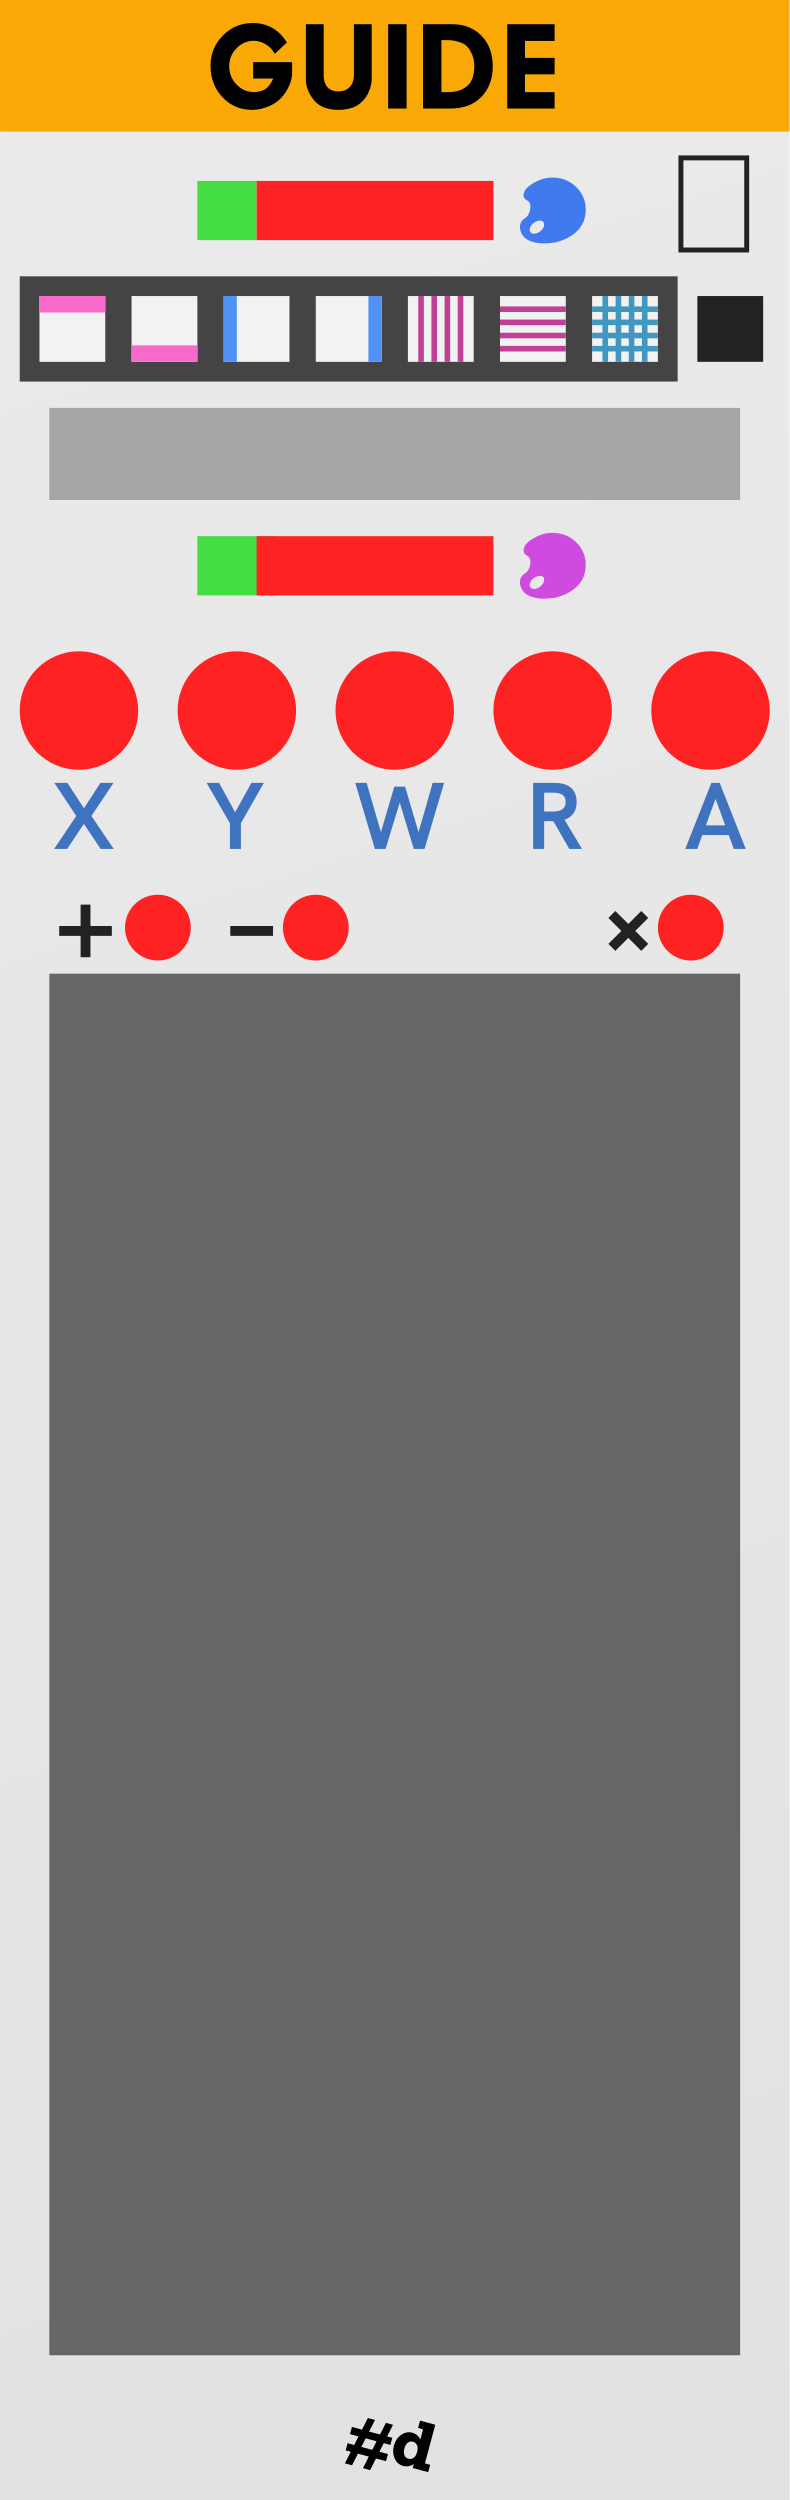
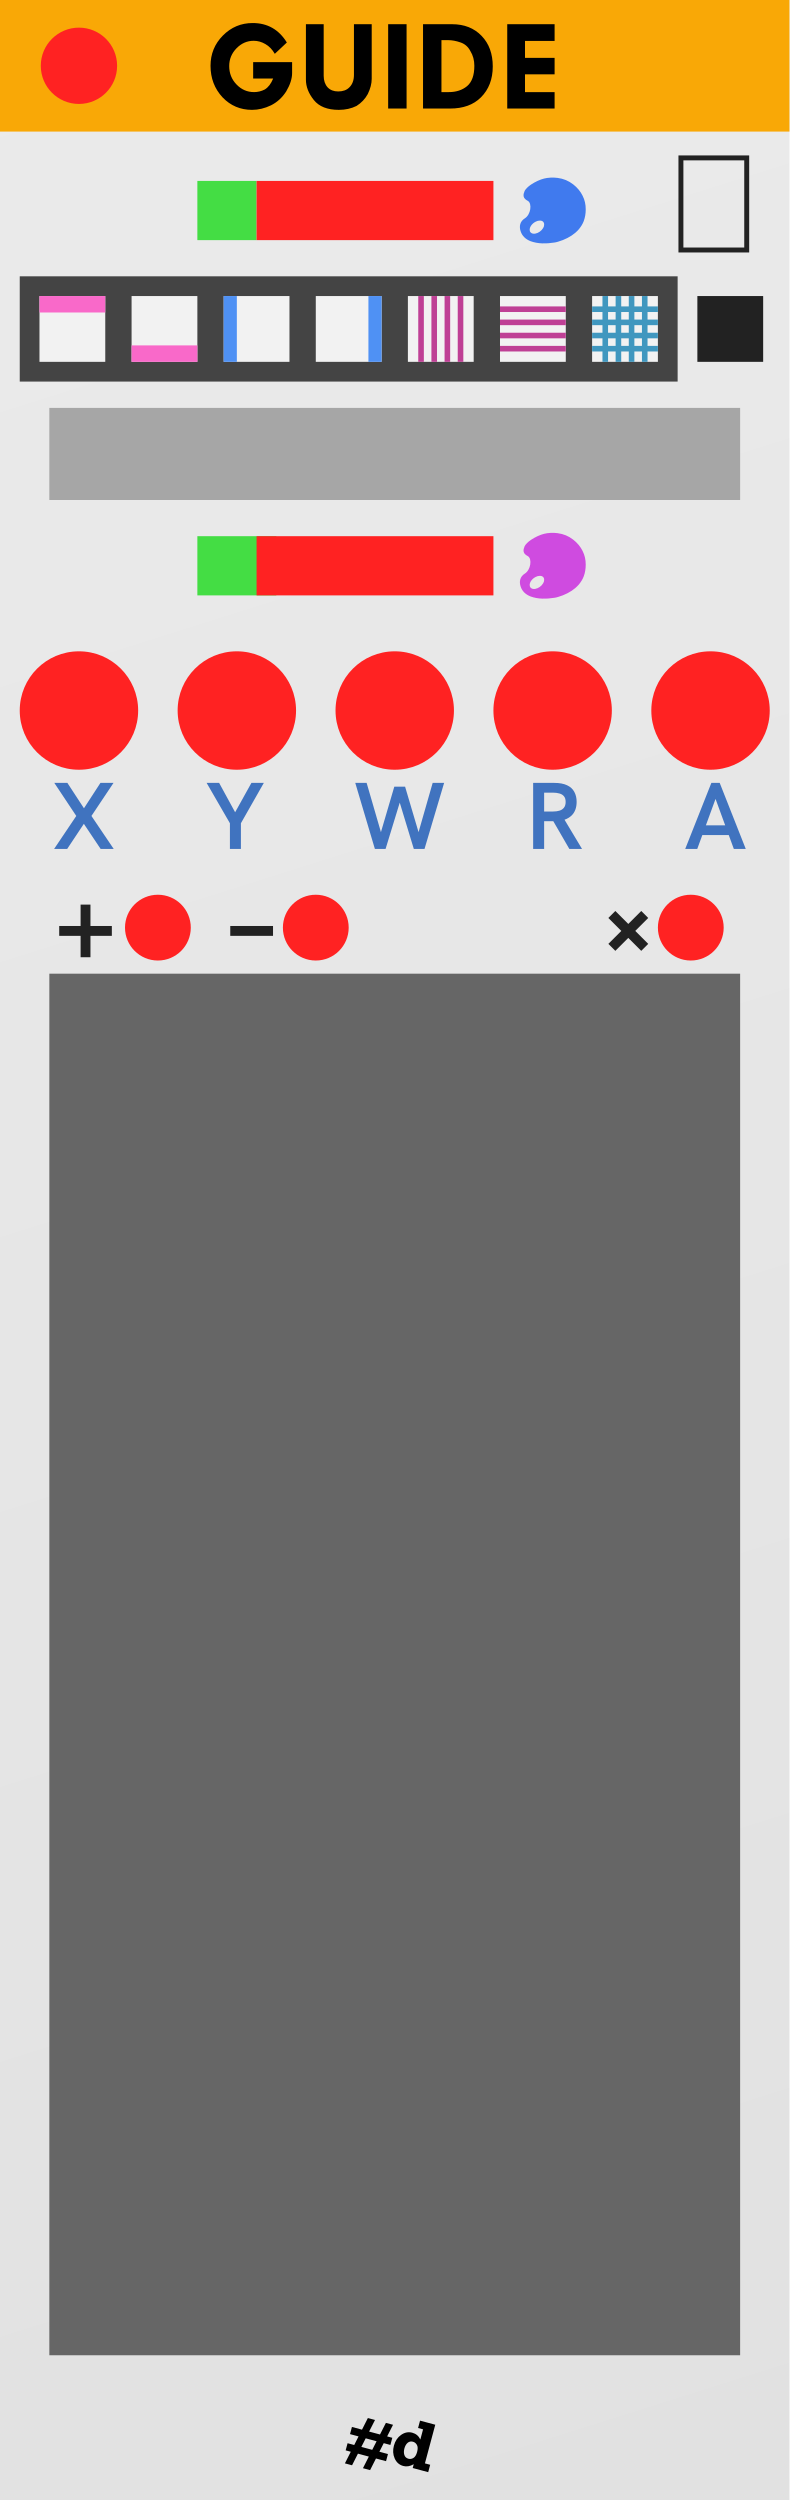
<svg xmlns="http://www.w3.org/2000/svg" width="120" height="380" viewBox="0 0 120 380" version="1.1">
  <linearGradient id="pg" y2="100%" gradientUnits="userSpaceOnUse">
    <stop offset="0" stop-color="#ebebeb" />
    <stop offset="1" stop-color="#e1e1e1" />
  </linearGradient>
  <rect id="panel" width="100%" height="100%" fill="url(#pg)" />
  <rect id="mast" width="100%" height="20" fill="#f9a806" />
  <path id="guide--title" transform="translate(32,3.5)" d="M 11.6,2.96 9.77,4.68 Q 9.19,3.68 8.34,3.2 7.49,2.7 6.56,2.7 q -1.5,0 -2.61,1.14 -1.11,1.14 -1.11,2.7 0,1.65 1.11,2.8 1.11,1.16 2.67,1.16 0.85,0 1.63,-0.4 Q 9.04,9.62 9.52,8.44 H 6.48 V 5.94 H 12.4 V 7.6 q 0,1.28 -0.9,2.8 -0.9,1.4 -2.29,2.1 -1.44,0.7 -2.9,0.7 -2.66,0 -4.48,-1.9 Q -2.97e-4,9.33 -2.97e-4,6.5 -2.97e-4,3.81 1.87,1.91 3.76,0.002 6.41,0.002 q 3.37,0 5.19,2.958 z m 2.9,-2.782 h 2.7 V 8.02 q 0,1.09 0.6,1.76 0.6,0.62 1.6,0.62 1.1,0 1.7,-0.62 0.7,-0.68 0.7,-1.9 V 0.178 h 2.7 V 8.48 q 0,1.09 -0.6,2.32 -0.6,1.1 -1.7,1.8 -1.2,0.6 -2.7,0.6 -2.6,0 -3.8,-1.5 -1.2,-1.5 -1.2,-3.08 z m 12.5,0 h 2.8 V 13 H 27 Z m 5.3,0 h 4.4 q 2.8,0 4.5,1.772 1.7,1.76 1.7,4.65 0,2.9 -1.8,4.7 Q 39.4,13 36.4,13 H 32.3 Z M 35.1,2.6 v 7.9 h 1.1 Q 37.9,10.5 39,9.59 40.1,8.66 40.1,6.5 40.1,5.24 39.5,4.27 39,3.29 38,2.95 37,2.6 36.1,2.6 Z m 10,-2.422 h 7.2 V 2.72 H 47.8 V 5.3 h 4.5 v 2.5 h -4.5 v 2.7 h 4.5 V 13 h -7.2 z" />
-   <xpath id="top-menu--slabel" transform="translate(100,24)" fill="none" stroke="#000" stroke-width=".75" d="M 0,0 h 10 v 10 h-10 z" />
+   <circle id="k:on-light" fill="#f22" cx="12" cy="10" r="5.8" />
  <g transform="translate(30,26)">
    <rect id="k:panel-solid" x="0" y="1.5" width="9" height="9" fill="#4d4" />
    <rect id="k:panel-swatch" x="9" y="1.5" width="36" height="9" fill="#f22" />
    <path id="k:pick-panel" transform="translate(48,0)" fill="#407aee" stroke="#80808000" stroke-width=".25" d="m 4.5,11 c -0.74,-0.03 -1.3,-0.14 -1.86,-0.34 -0.76,-0.3 -1.28,-0.81 -1.5,-1.5 -0.25,-0.74 -0.12,-1.5 0.63,-1.97 0.92,-0.57 1.13,-2.27 0.47,-2.65 -0.34,-0.19 -0.57,-0.37 -0.64,-0.66 -0.03,-0.1 -0.03,-0.31 0,-0.43 0.03,-0.13 0.1,-0.33 0.15,-0.44 0.08,-0.14 0.17,-0.27 0.36,-0.46 0.2,-0.2 0.35,-0.32 0.63,-0.51 0.62,-0.41 1.35,-0.75 1.96,-0.9 0.59,-0.15 1.37,-0.19 2.04,-0.1 0.92,0.12 1.67,0.43 2.39,0.99 0.62,0.48 1.11,1.07 1.43,1.73 0.33,0.66 0.47,1.31 0.47,2.08 0,0.66 -0.11,1.26 -0.31,1.79 -0.16,0.42 -0.41,0.82 -0.72,1.2 -0.11,0.13 -0.4,0.43 -0.55,0.55 -0.69,0.59 -1.62,1.07 -2.63,1.36 -0.23,0.07 -0.37,0.1 -0.59,0.13 -0.55,0.09 -1.21,0.14 -1.73,0.12 z m -1.14,-1.49 c 0.47,-0.08 0.95,-0.42 1.2,-0.85 0.1,-0.18 0.15,-0.32 0.15,-0.49 0.01,-0.21 -0.04,-0.34 -0.16,-0.47 -0.12,-0.12 -0.28,-0.17 -0.49,-0.17 -0.22,0 -0.39,0.04 -0.63,0.16 -0.54,0.27 -0.92,0.78 -0.92,1.23 0,0.19 0.05,0.31 0.16,0.42 0.16,0.16 0.4,0.22 0.7,0.17 z" />
  </g>
  <rect id="k:pos-switch" x="103.5" y="24" width="10" height="14" fill="none" stroke="#222" stroke-width=".75" />
  <g transform="translate(0,42)" aria-label="templates">
    <rect id="template-box" fill="#444" x="3" y="0" width="100" height="16" />
    <g transform="translate(3,3)">
      <g id="top">
        <rect fill="#f2f2f2" x="3" y="0" width="10" height="10" />
        <rect fill="#f969c9" x="3" y="0" width="10" height="2.5" />
      </g>
      <g id="bottom">
        <rect fill="#f2f2f2" x="17" y="0" width="10" height="10" />
        <rect fill="#f969c9" x="17" y="7.5" width="10" height="2.5" />
      </g>
      <g id="left">
        <rect fill="#f2f2f2" x="31" y="0" width="10" height="10" />
        <rect fill="#4f91f4" x="31" y="0" width="2" height="10" />
      </g>
      <g id="right">
        <rect fill="#f2f2f2" x="45" y="0" width="10" height="10" />
        <rect fill="#4f91f4" x="53" y="0" width="2" height="10" />
      </g>
      <g id="vert">
        <rect fill="#f2f2f2" x="59" y="0" width="10" height="10" />
        <path fill="none" stroke="#bf4095" stroke-width="0.85" d="M61,0 v10 M63,0 v10 M65,0 v10 M67,0 v10" />
      </g>
      <g id="horz">
        <rect fill="#f2f2f2" x="73" y="0" width="10" height="10" />
        <path fill="none" stroke="#bf4095" stroke-width="0.85" d="M73,2 h10 M73,4 h10 M73,6 h10 M73,8 h10 " />
      </g>
      <g id="grid">
        <rect fill="#f2f2f2" x="87" y="0" width="10" height="10" />
        <path fill="none" stroke="#4097bf" stroke-width="0.85" d="M89,0 v10 M91,0 v10 M93,0 v10 M95,0 v10  M87,2h10 M87,4h10 M87,6h10 M87,8h10" />
      </g>
      <rect id="k:template-menu" fill="#222" x="103" y="0" width="10" height="10" />
    </g>
  </g>
  <rect id="k:name-edit" fill="#a6a6a6" x="7.5" y="62" width="105" height="14" />
  <g transform="translate(30,80)">
    <rect id="k:guide-solid" x="0" y="1.5" width="12" height="9" fill="#4d4" />
    <rect id="k:guide-swatch" x="9" y="1.5" width="36" height="9" fill="#f22" />
    <path id="k:pick-guide" transform="translate(48,0)" fill="#cf4be0" stroke="#80808000" stroke-width=".25" d="m 4.5,11 c -0.74,-0.03 -1.3,-0.14 -1.86,-0.34 -0.76,-0.3 -1.28,-0.81 -1.5,-1.5 -0.25,-0.74 -0.12,-1.5 0.63,-1.97 0.92,-0.57 1.13,-2.27 0.47,-2.65 -0.34,-0.19 -0.57,-0.37 -0.64,-0.66 -0.03,-0.1 -0.03,-0.31 0,-0.43 0.03,-0.13 0.1,-0.33 0.15,-0.44 0.08,-0.14 0.17,-0.27 0.36,-0.46 0.2,-0.2 0.35,-0.32 0.63,-0.51 0.62,-0.41 1.35,-0.75 1.96,-0.9 0.59,-0.15 1.37,-0.19 2.04,-0.1 0.92,0.12 1.67,0.43 2.39,0.99 0.62,0.48 1.11,1.07 1.43,1.73 0.33,0.66 0.47,1.31 0.47,2.08 0,0.66 -0.11,1.26 -0.31,1.79 -0.16,0.42 -0.41,0.82 -0.72,1.2 -0.11,0.13 -0.4,0.43 -0.55,0.55 -0.69,0.59 -1.62,1.07 -2.63,1.36 -0.23,0.07 -0.37,0.1 -0.59,0.13 -0.55,0.09 -1.21,0.14 -1.73,0.12 z m -1.14,-1.49 c 0.47,-0.08 0.95,-0.42 1.2,-0.85 0.1,-0.18 0.15,-0.32 0.15,-0.49 0.01,-0.21 -0.04,-0.34 -0.16,-0.47 -0.12,-0.12 -0.28,-0.17 -0.49,-0.17 -0.22,0 -0.39,0.04 -0.63,0.16 -0.54,0.27 -0.92,0.78 -0.92,1.23 0,0.19 0.05,0.31 0.16,0.42 0.16,0.16 0.4,0.22 0.7,0.17 z" />
  </g>
  <circle id="k:x" fill="#f22" cx="12" cy="108" r="9" />
  <circle id="k:y" fill="#f22" cx="36" cy="108" r="9" />
  <circle id="k:width" fill="#f22" cx="60" cy="108" r="9" />
  <circle id="k:repeat" fill="#f22" cx="84" cy="108" r="9" />
  <circle id="k:angle" fill="#f22" cx="108" cy="108" r="9" />
  <path id="X--label" transform="translate(6,119)" fill="hsl(216,50%,50%)" d="M 2.225,10.037 5.594,5.026 2.254,-2.0214844e-5 H 4.241 L 6.761,3.859 9.266,-2.0214844e-5 h 1.987 L 7.898,5.026 11.282,10.037 H 9.295 L 6.746,6.221 4.212,10.037 Z" />
  <path id="Y--label" transform="translate(29,119)" fill="hsl(216,50%,50%)" d="M 5.947,10.037 V 6.134 L 2.405,-2.0214844e-5 H 4.306 L 6.739,4.464 9.216,-2.0214844e-5 h 1.886 L 7.618,6.134 V 10.037 Z" />
  <path id="W--label" transform="translate(54,119)" fill="hsl(216,50%,50%)" d="M 2.981,10.037 0,-2.0214844e-5 H 1.728 L 3.902,7.488 5.933,0.576 H 7.574 L 9.619,7.488 11.765,-2.0214844e-5 h 1.742 L 10.526,10.037 H 8.899 L 6.624,2.549 H 6.898 L 4.608,10.037 Z" />
  <path id="R--label" transform="translate(78,119)" fill="hsl(216,50%,50%)" d="M 3.038,0 V 10.037 H 4.708 V 5.818 h 0.763 0.591 0.037 L 8.539,10.037 H 10.469 L 7.806,5.597 C 8.23,5.452 8.585,5.242 8.871,4.968 c 0.518,-0.499 0.777,-1.195 0.777,-2.088 0,-0.586 -0.12,-1.094 -0.36,-1.526 C 9.057,0.922 8.693,0.591 8.194,0.36 7.695,0.12 7.047,0 6.25,0 Z M 4.708,1.484 H 6.076 c 0.355,0 0.677,0.042 0.965,0.128 0.288,0.077 0.514,0.217 0.677,0.418 0.173,0.202 0.26,0.49 0.26,0.865 0,0.374 -0.087,0.666 -0.26,0.877 C 7.555,3.983 7.329,4.132 7.041,4.219 6.763,4.305 6.441,4.349 6.076,4.349 H 4.708 Z" />
  <path id="A--label" transform="translate(102,119)" fill="hsl(216,50%,50%)" d="M 6.127,0 2.153,10.037 H 3.982 L 4.751,7.935 h 4.022 L 9.541,10.037 h 1.814 L 7.394,0 Z M 6.762,2.433 8.229,6.451 H 5.294 Z" />
  <g transform="translate(0,6)">
    <path id="clear--slabel" transform="translate(93,133)" fill="none" stroke="#222" stroke-width="1.5" d="M0,0 L 5,5 M0,5 L 5,0" />
    <circle id="k:clear" cx="105" cy="135" r="5" fill="#f22" />
    <path id="add--slabel" transform="translate(9,131.5)" fill="none" stroke="#222" stroke-width="1.5" d="M0,4 h8 M4,0 v8" />
    <circle id="k:add" cx="24" cy="135" r="5" fill="#f22" />
    <path id="remove--slabel" transform="translate(35,131.5)" fill="none" stroke="#222" stroke-width="1.5" d="M0,4 h6.5" />
    <circle id="k:remove" cx="48" cy="135" r="5" fill="#f22" />
  </g>
  <rect id="k:guide-list" x="7.5" y="148" width="105" height="210" fill="#666" />
  <g id="logo" aria-label="#d (pachde logo)" fill="#000000" transform="translate(52,364)">
    <path d="M 3.023,5.309 3.916,3.543 5.003,3.834 4.104,5.599 5.759,6.042 6.658,4.277 7.74,4.567 6.846,6.334 7.631,6.544 7.34,7.631 6.328,7.36 5.666,8.665 6.969,9.014 6.678,10.1 5.148,9.691 4.255,11.457 3.168,11.166 4.062,9.4 2.407,8.956 1.513,10.723 0.426,10.431 1.32,8.665 0.540,8.456 0.831,7.369 1.843,7.64 2.5,6.334 1.202,5.986 1.493,4.899 Z M 5.242,7.068 3.587,6.625 2.924,7.93 4.58,8.374 Z M 13.387,10.647 l -0.301,1.122 -2.354,-0.631 0.155,-0.579 Q 10.064,11.035 9.304,10.831 8.394,10.587 7.993,9.687 7.593,8.787 7.874,7.736 8.160,6.669 8.969,6.104 9.78,5.534 10.665,5.771 11.516,6 11.892,6.807 L 12.306,5.262 11.547,5.058 11.847,3.937 14.161,4.557 12.587,10.433 Z M 11.402,8.697 Q 11.589,7.998 11.367,7.62 11.15,7.244 10.767,7.141 10.31,7.019 9.962,7.308 9.621,7.595 9.466,8.173 9.32,8.721 9.465,9.165 q 0.147,0.438 0.615,0.564 0.387,0.104 0.76,-0.12 0.379,-0.227 0.562,-0.912 z" />
  </g>
</svg>
